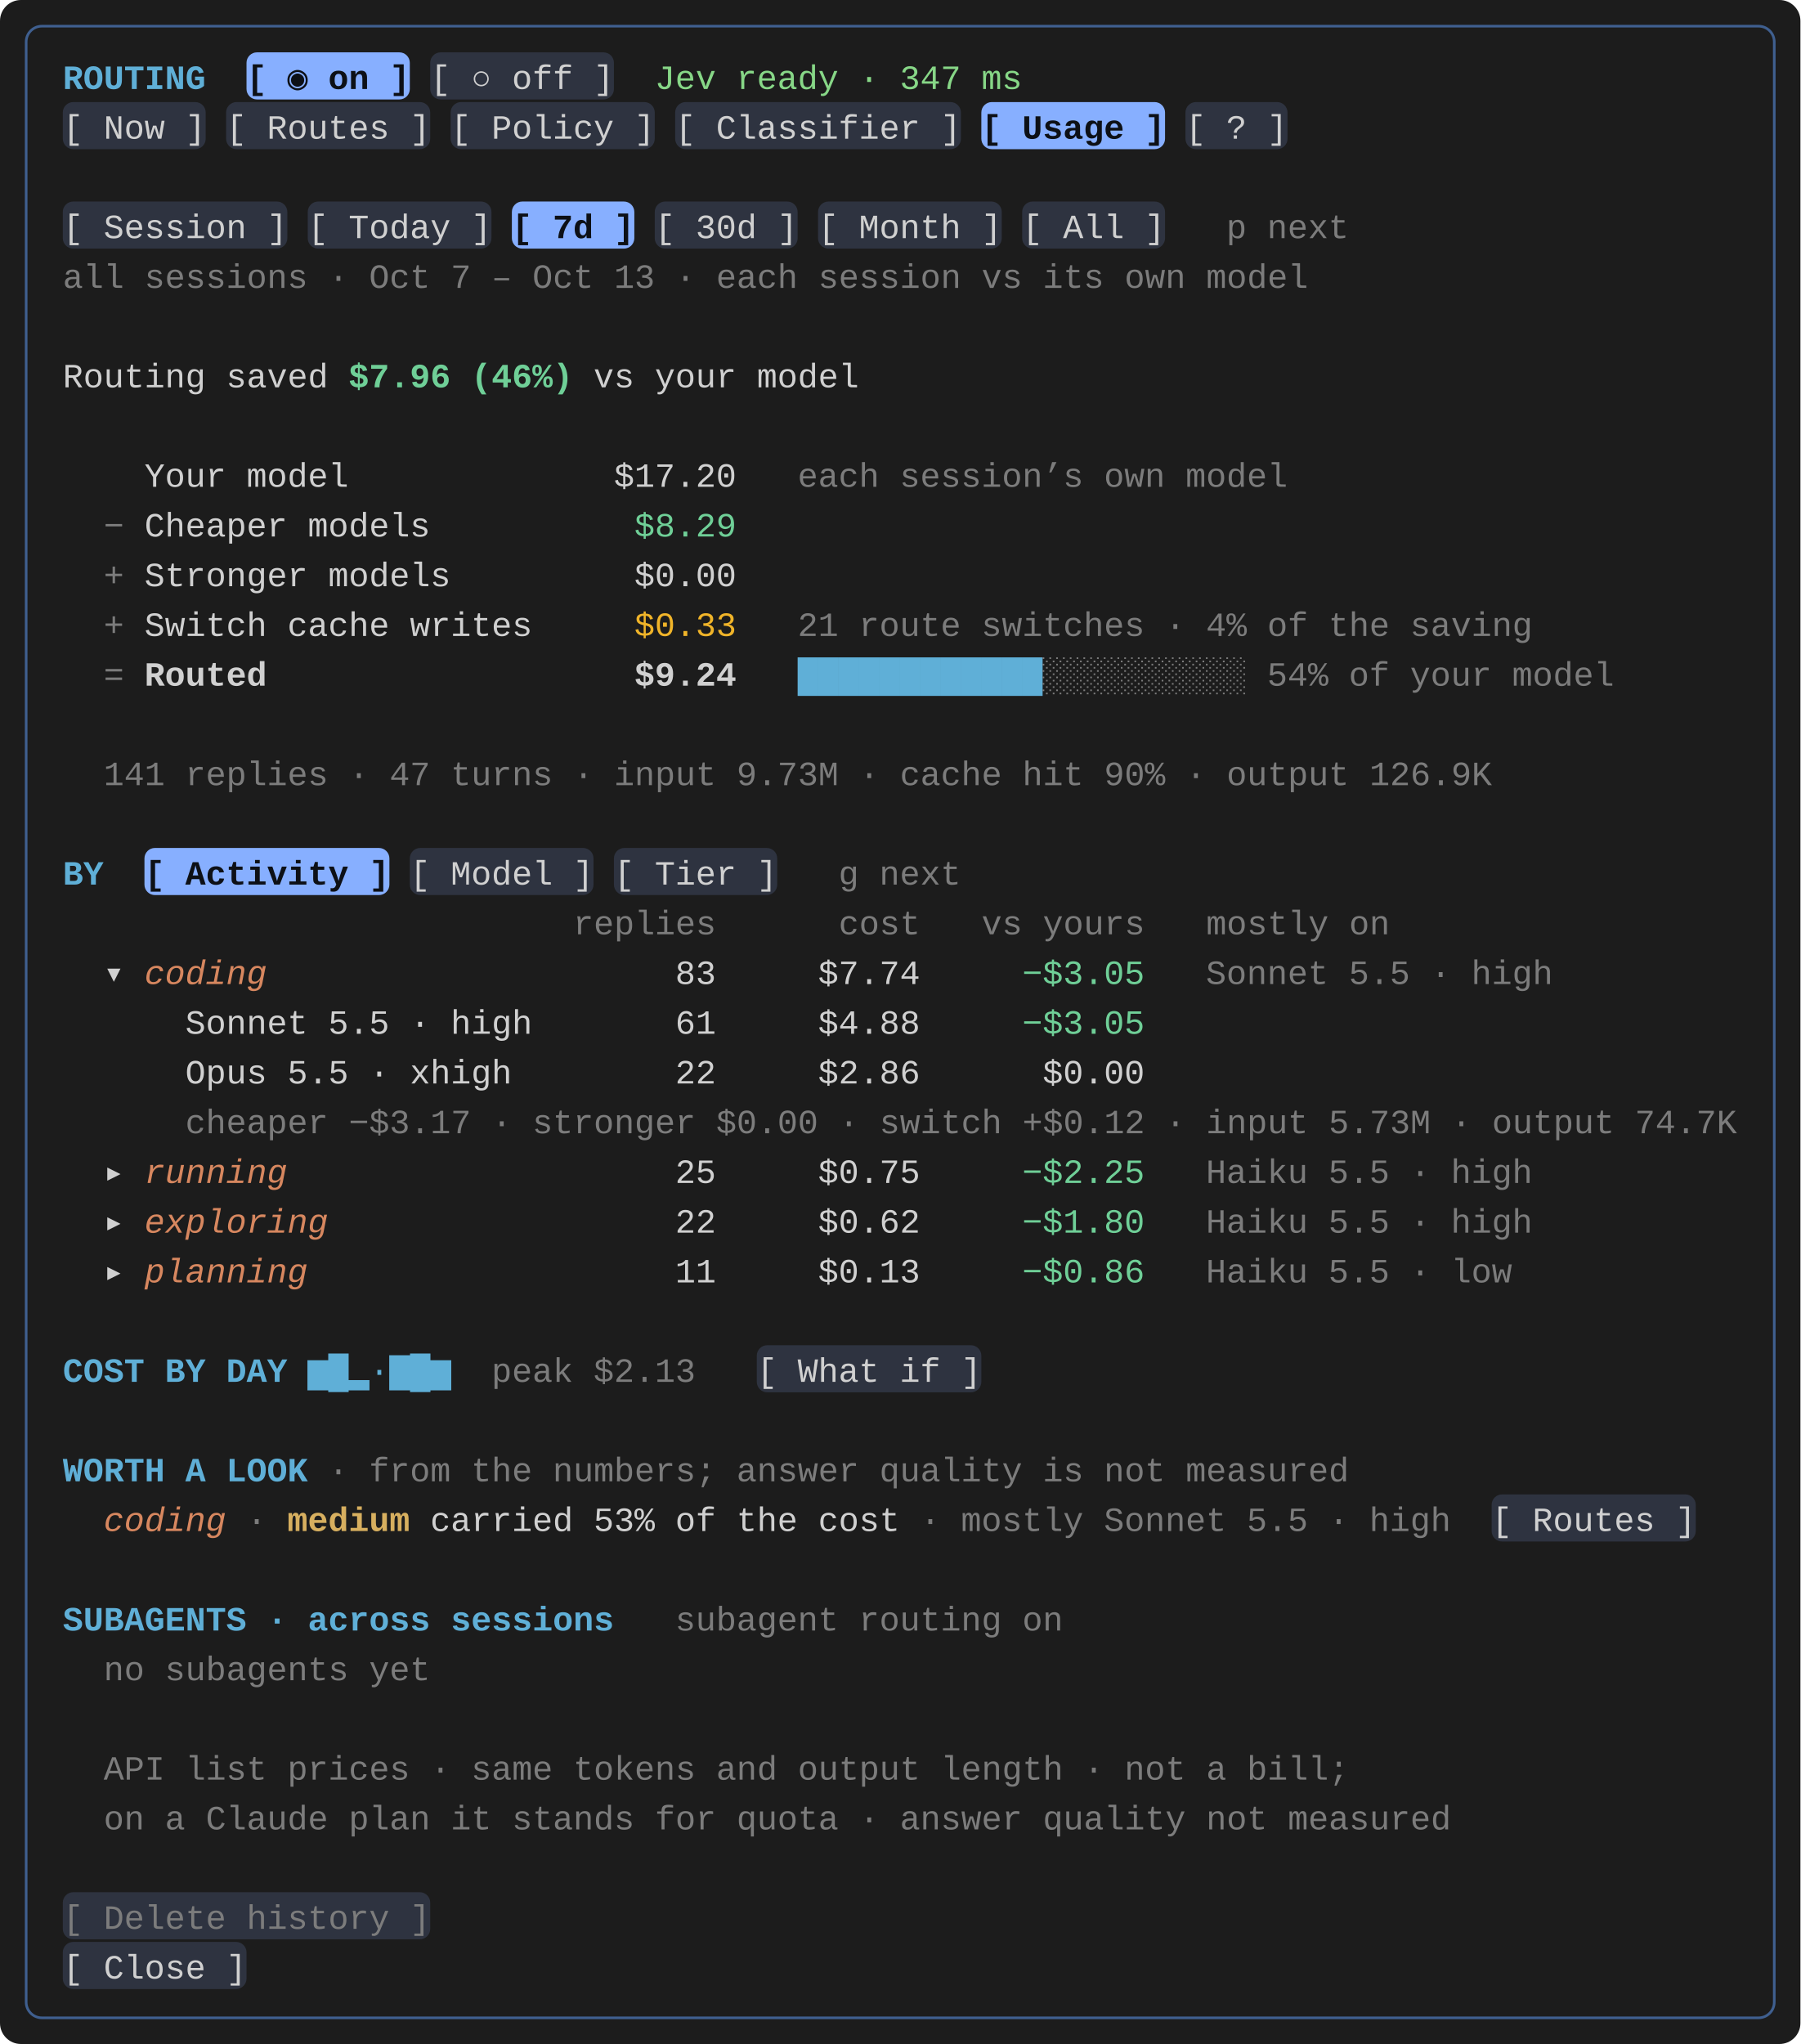
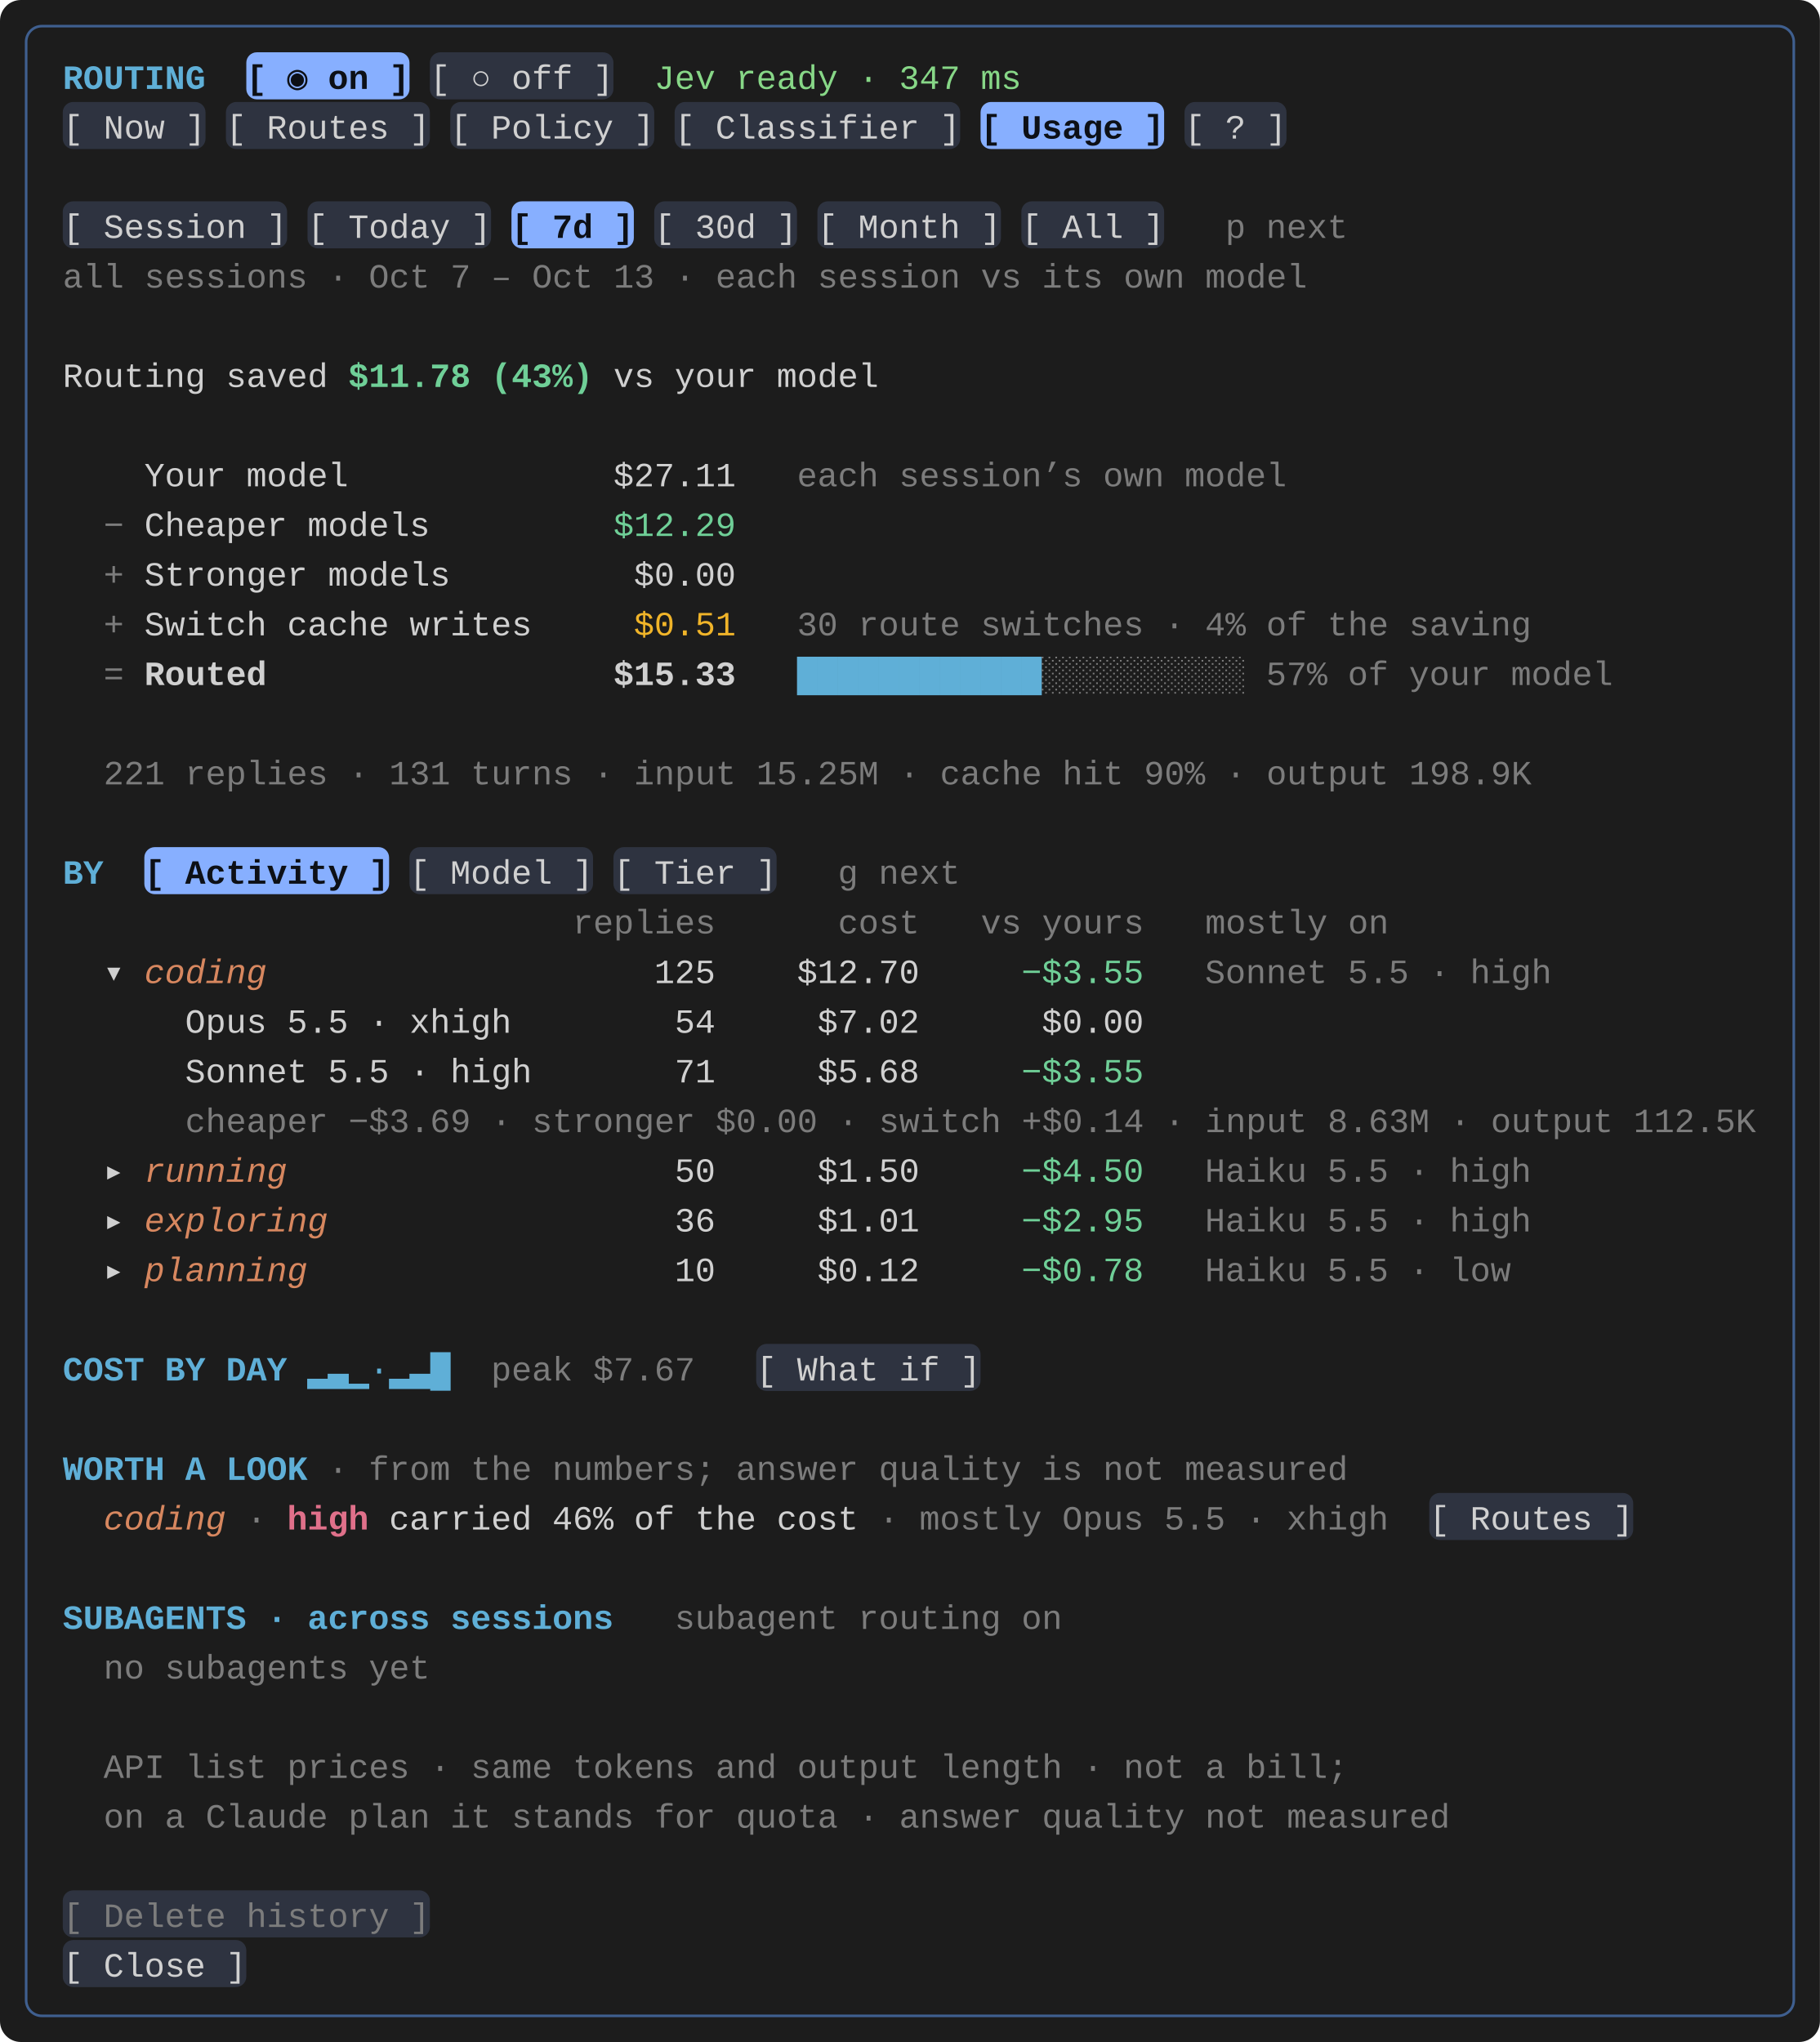
- <svg xmlns="http://www.w3.org/2000/svg" viewBox="0 0 688 781" role="img" aria-labelledby="title desc">
+ <svg xmlns="http://www.w3.org/2000/svg" viewBox="0 0 696 781" role="img" aria-labelledby="title desc">
  <style>
    text { font-family: ui-monospace, SFMono-Regular, Menlo, Consolas, 'Liberation Mono', monospace; font-size: 13px; }
    .cap { font-family: system-ui, -apple-system, 'Segoe UI', sans-serif; font-size: 12px; fill: #9a988f; }
  </style>
-   <rect width="688" height="781" rx="8" fill="#1c1c1c" />
-   <rect x="10" y="10" width="668" height="761" rx="6" fill="none" stroke="#3f5f8f" />
+   <rect width="696" height="781" rx="8" fill="#1c1c1c" />
+   <rect x="10" y="10" width="676" height="761" rx="6" fill="none" stroke="#3f5f8f" />
  <text x="24.0" y="34" fill="#5fafd7" font-weight="700" xml:space="preserve">ROUTING</text>
  <rect x="94.2" y="20" width="62.4" height="18" rx="4" fill="#87afff" />
  <text x="94.2" y="34" fill="#0d1016" font-weight="700" xml:space="preserve">[ ◉ on ]</text>
  <rect x="164.4" y="20" width="70.2" height="18" rx="4" fill="#2e3340" />
  <text x="164.4" y="34" fill="#d0d0d0" xml:space="preserve">[ ○ off ]</text>
  <text x="250.2" y="34" fill="#87d787" xml:space="preserve">Jev ready · 347 ms</text>
  <rect x="24.0" y="39" width="54.6" height="18" rx="4" fill="#2e3340" />
  <text x="24.0" y="53" fill="#d0d0d0" xml:space="preserve">[ Now ]</text>
  <rect x="86.4" y="39" width="78.0" height="18" rx="4" fill="#2e3340" />
  <text x="86.4" y="53" fill="#d0d0d0" xml:space="preserve">[ Routes ]</text>
  <rect x="172.2" y="39" width="78.0" height="18" rx="4" fill="#2e3340" />
  <text x="172.2" y="53" fill="#d0d0d0" xml:space="preserve">[ Policy ]</text>
  <rect x="258.0" y="39" width="109.2" height="18" rx="4" fill="#2e3340" />
  <text x="258.0" y="53" fill="#d0d0d0" xml:space="preserve">[ Classifier ]</text>
  <rect x="375.0" y="39" width="70.2" height="18" rx="4" fill="#87afff" />
  <text x="375.0" y="53" fill="#0d1016" font-weight="700" xml:space="preserve">[ Usage ]</text>
  <rect x="453.0" y="39" width="39.0" height="18" rx="4" fill="#2e3340" />
  <text x="453.0" y="53" fill="#d0d0d0" xml:space="preserve">[ ? ]</text>
  <rect x="24.0" y="77" width="85.8" height="18" rx="4" fill="#2e3340" />
  <text x="24.0" y="91" fill="#d0d0d0" xml:space="preserve">[ Session ]</text>
  <rect x="117.6" y="77" width="70.2" height="18" rx="4" fill="#2e3340" />
  <text x="117.6" y="91" fill="#d0d0d0" xml:space="preserve">[ Today ]</text>
  <rect x="195.6" y="77" width="46.8" height="18" rx="4" fill="#87afff" />
  <text x="195.6" y="91" fill="#0d1016" font-weight="700" xml:space="preserve">[ 7d ]</text>
  <rect x="250.2" y="77" width="54.6" height="18" rx="4" fill="#2e3340" />
  <text x="250.2" y="91" fill="#d0d0d0" xml:space="preserve">[ 30d ]</text>
  <rect x="312.6" y="77" width="70.2" height="18" rx="4" fill="#2e3340" />
  <text x="312.6" y="91" fill="#d0d0d0" xml:space="preserve">[ Month ]</text>
  <rect x="390.6" y="77" width="54.6" height="18" rx="4" fill="#2e3340" />
  <text x="390.6" y="91" fill="#d0d0d0" xml:space="preserve">[ All ]</text>
  <text x="453.0" y="91" fill="#7c7c7c" xml:space="preserve">  p next</text>
  <text x="24.0" y="110" fill="#7c7c7c" xml:space="preserve">all sessions · Oct 7 – Oct 13 · each session vs its own model</text>
  <text x="24.0" y="148" fill="#d0d0d0" xml:space="preserve">Routing saved </text>
-   <text x="133.2" y="148" fill="#6fcf97" font-weight="700" xml:space="preserve">$7.96 (46%)</text>
-   <text x="219.0" y="148" fill="#d0d0d0" xml:space="preserve"> vs your model</text>
+   <text x="133.2" y="148" fill="#6fcf97" font-weight="700" xml:space="preserve">$11.78 (43%)</text>
+   <text x="226.8" y="148" fill="#d0d0d0" xml:space="preserve"> vs your model</text>
  <text x="55.2" y="186" fill="#d0d0d0" xml:space="preserve">Your model</text>
-   <text x="211.2" y="186" fill="#d0d0d0" xml:space="preserve">   $17.20</text>
+   <text x="211.2" y="186" fill="#d0d0d0" xml:space="preserve">   $27.11</text>
  <text x="304.8" y="186" fill="#7c7c7c" xml:space="preserve">each session’s own model</text>
  <text x="24.0" y="205" fill="#7c7c7c" xml:space="preserve">  − </text>
  <text x="55.2" y="205" fill="#d0d0d0" xml:space="preserve">Cheaper models</text>
-   <text x="211.2" y="205" fill="#6fcf97" xml:space="preserve">    $8.29</text>
+   <text x="211.2" y="205" fill="#6fcf97" xml:space="preserve">   $12.29</text>
  <text x="24.0" y="224" fill="#7c7c7c" xml:space="preserve">  + </text>
  <text x="55.2" y="224" fill="#d0d0d0" xml:space="preserve">Stronger models</text>
  <text x="211.2" y="224" fill="#d0d0d0" xml:space="preserve">    $0.00</text>
  <text x="24.0" y="243" fill="#7c7c7c" xml:space="preserve">  + </text>
  <text x="55.2" y="243" fill="#d0d0d0" xml:space="preserve">Switch cache writes</text>
-   <text x="211.2" y="243" fill="#f0b429" xml:space="preserve">    $0.33</text>
-   <text x="304.8" y="243" fill="#7c7c7c" xml:space="preserve">21 route switches · 4% of the saving</text>
+   <text x="211.2" y="243" fill="#f0b429" xml:space="preserve">    $0.51</text>
+   <text x="304.8" y="243" fill="#7c7c7c" xml:space="preserve">30 route switches · 4% of the saving</text>
  <text x="24.0" y="262" fill="#7c7c7c" xml:space="preserve">  = </text>
  <text x="55.2" y="262" fill="#d0d0d0" font-weight="700" xml:space="preserve">Routed</text>
-   <text x="211.2" y="262" fill="#d0d0d0" font-weight="700" xml:space="preserve">    $9.24</text>
+   <text x="211.2" y="262" fill="#d0d0d0" font-weight="700" xml:space="preserve">   $15.33</text>
  <text x="304.8" y="262" fill="#5fafd7" xml:space="preserve">████████████</text>
  <text x="398.4" y="262" fill="#7c7c7c" xml:space="preserve">░░░░░░░░░░</text>
-   <text x="476.4" y="262" fill="#7c7c7c" xml:space="preserve"> 54% of your model</text>
-   <text x="24.0" y="300" fill="#7c7c7c" xml:space="preserve">  141 replies · 47 turns · input 9.73M · cache hit 90% · output 126.9K</text>
+   <text x="476.4" y="262" fill="#7c7c7c" xml:space="preserve"> 57% of your model</text>
+   <text x="24.0" y="300" fill="#7c7c7c" xml:space="preserve">  221 replies · 131 turns · input 15.25M · cache hit 90% · output 198.9K</text>
  <text x="24.0" y="338" fill="#5fafd7" font-weight="700" xml:space="preserve">BY  </text>
  <rect x="55.2" y="324" width="93.6" height="18" rx="4" fill="#87afff" />
  <text x="55.2" y="338" fill="#0d1016" font-weight="700" xml:space="preserve">[ Activity ]</text>
  <rect x="156.6" y="324" width="70.2" height="18" rx="4" fill="#2e3340" />
  <text x="156.6" y="338" fill="#d0d0d0" xml:space="preserve">[ Model ]</text>
  <rect x="234.6" y="324" width="62.4" height="18" rx="4" fill="#2e3340" />
  <text x="234.6" y="338" fill="#d0d0d0" xml:space="preserve">[ Tier ]</text>
  <text x="304.8" y="338" fill="#7c7c7c" xml:space="preserve">  g next</text>
  <text x="24.0" y="357" fill="#7c7c7c" xml:space="preserve">                         replies      cost   vs yours   mostly on</text>
  <text x="39.6" y="376" fill="#d0d0d0" xml:space="preserve">▾</text>
  <text x="55.2" y="376" fill="#d7875f" font-style="italic" xml:space="preserve">coding</text>
-   <text x="211.2" y="376" fill="#d0d0d0" xml:space="preserve">      83     $7.74</text>
-   <text x="351.6" y="376" fill="#6fcf97" xml:space="preserve">     −$3.05</text>
+   <text x="211.2" y="376" fill="#d0d0d0" xml:space="preserve">     125    $12.70</text>
+   <text x="351.6" y="376" fill="#6fcf97" xml:space="preserve">     −$3.55</text>
  <text x="437.4" y="376" fill="#7c7c7c" xml:space="preserve">   Sonnet 5.5 · high</text>
-   <text x="70.8" y="395" fill="#d0d0d0" xml:space="preserve">Sonnet 5.5 · high</text>
-   <text x="211.2" y="395" fill="#d0d0d0" xml:space="preserve">      61     $4.88</text>
-   <text x="351.6" y="395" fill="#6fcf97" xml:space="preserve">     −$3.05</text>
-   <text x="70.8" y="414" fill="#d0d0d0" xml:space="preserve">Opus 5.5 · xhigh</text>
-   <text x="211.2" y="414" fill="#d0d0d0" xml:space="preserve">      22     $2.86</text>
-   <text x="351.6" y="414" fill="#d0d0d0" xml:space="preserve">      $0.00</text>
-   <text x="24.0" y="433" fill="#7c7c7c" xml:space="preserve">      cheaper −$3.17 · stronger $0.00 · switch +$0.12 · input 5.73M · output 74.7K</text>
+   <text x="70.8" y="395" fill="#d0d0d0" xml:space="preserve">Opus 5.5 · xhigh</text>
+   <text x="211.2" y="395" fill="#d0d0d0" xml:space="preserve">      54     $7.02</text>
+   <text x="351.6" y="395" fill="#d0d0d0" xml:space="preserve">      $0.00</text>
+   <text x="70.8" y="414" fill="#d0d0d0" xml:space="preserve">Sonnet 5.5 · high</text>
+   <text x="211.2" y="414" fill="#d0d0d0" xml:space="preserve">      71     $5.68</text>
+   <text x="351.6" y="414" fill="#6fcf97" xml:space="preserve">     −$3.55</text>
+   <text x="24.0" y="433" fill="#7c7c7c" xml:space="preserve">      cheaper −$3.69 · stronger $0.00 · switch +$0.14 · input 8.63M · output 112.5K</text>
  <text x="39.6" y="452" fill="#d0d0d0" xml:space="preserve">▸</text>
  <text x="55.2" y="452" fill="#d7875f" font-style="italic" xml:space="preserve">running</text>
-   <text x="211.2" y="452" fill="#d0d0d0" xml:space="preserve">      25     $0.75</text>
-   <text x="351.6" y="452" fill="#6fcf97" xml:space="preserve">     −$2.25</text>
+   <text x="211.2" y="452" fill="#d0d0d0" xml:space="preserve">      50     $1.50</text>
+   <text x="351.6" y="452" fill="#6fcf97" xml:space="preserve">     −$4.50</text>
  <text x="437.4" y="452" fill="#7c7c7c" xml:space="preserve">   Haiku 5.5 · high</text>
  <text x="39.6" y="471" fill="#d0d0d0" xml:space="preserve">▸</text>
  <text x="55.2" y="471" fill="#d7875f" font-style="italic" xml:space="preserve">exploring</text>
-   <text x="211.2" y="471" fill="#d0d0d0" xml:space="preserve">      22     $0.62</text>
-   <text x="351.6" y="471" fill="#6fcf97" xml:space="preserve">     −$1.80</text>
+   <text x="211.2" y="471" fill="#d0d0d0" xml:space="preserve">      36     $1.01</text>
+   <text x="351.6" y="471" fill="#6fcf97" xml:space="preserve">     −$2.95</text>
  <text x="437.4" y="471" fill="#7c7c7c" xml:space="preserve">   Haiku 5.5 · high</text>
  <text x="39.6" y="490" fill="#d0d0d0" xml:space="preserve">▸</text>
  <text x="55.2" y="490" fill="#d7875f" font-style="italic" xml:space="preserve">planning</text>
-   <text x="211.2" y="490" fill="#d0d0d0" xml:space="preserve">      11     $0.13</text>
-   <text x="351.6" y="490" fill="#6fcf97" xml:space="preserve">     −$0.86</text>
+   <text x="211.2" y="490" fill="#d0d0d0" xml:space="preserve">      10     $0.12</text>
+   <text x="351.6" y="490" fill="#6fcf97" xml:space="preserve">     −$0.78</text>
  <text x="437.4" y="490" fill="#7c7c7c" xml:space="preserve">   Haiku 5.5 · low</text>
  <text x="24.0" y="528" fill="#5fafd7" font-weight="700" xml:space="preserve">COST BY DAY </text>
-   <text x="117.6" y="528" fill="#5fafd7" xml:space="preserve">▆█▂·▇█▆</text>
-   <text x="172.2" y="528" fill="#7c7c7c" xml:space="preserve">  peak $2.13   </text>
+   <text x="117.6" y="528" fill="#5fafd7" xml:space="preserve">▂▃▁·▂▃█</text>
+   <text x="172.2" y="528" fill="#7c7c7c" xml:space="preserve">  peak $7.67   </text>
  <rect x="289.2" y="514" width="85.8" height="18" rx="4" fill="#2e3340" />
  <text x="289.2" y="528" fill="#d0d0d0" xml:space="preserve">[ What if ]</text>
  <text x="24.0" y="566" fill="#5fafd7" font-weight="700" xml:space="preserve">WORTH A LOOK</text>
  <text x="117.6" y="566" fill="#7c7c7c" xml:space="preserve"> · from the numbers; answer quality is not measured</text>
  <text x="39.6" y="585" fill="#d7875f" font-style="italic" xml:space="preserve">coding</text>
  <text x="86.4" y="585" fill="#7c7c7c" xml:space="preserve"> · </text>
-   <text x="109.8" y="585" fill="#d7af5f" font-weight="700" xml:space="preserve">medium</text>
-   <text x="156.6" y="585" fill="#d0d0d0" xml:space="preserve"> carried 53% of the cost</text>
-   <text x="343.8" y="585" fill="#7c7c7c" xml:space="preserve"> · mostly Sonnet 5.5 · high</text>
-   <rect x="570.0" y="571" width="78.0" height="18" rx="4" fill="#2e3340" />
-   <text x="570.0" y="585" fill="#d0d0d0" xml:space="preserve">[ Routes ]</text>
+   <text x="109.8" y="585" fill="#e0708a" font-weight="700" xml:space="preserve">high</text>
+   <text x="141.0" y="585" fill="#d0d0d0" xml:space="preserve"> carried 46% of the cost</text>
+   <text x="328.2" y="585" fill="#7c7c7c" xml:space="preserve"> · mostly Opus 5.5 · xhigh</text>
+   <rect x="546.6" y="571" width="78.0" height="18" rx="4" fill="#2e3340" />
+   <text x="546.6" y="585" fill="#d0d0d0" xml:space="preserve">[ Routes ]</text>
  <text x="24.0" y="623" fill="#5fafd7" font-weight="700" xml:space="preserve">SUBAGENTS · across sessions</text>
  <text x="234.6" y="623" fill="#7c7c7c" xml:space="preserve">   subagent routing on</text>
  <text x="24.0" y="642" fill="#7c7c7c" xml:space="preserve">  no subagents yet</text>
  <text x="24.0" y="680" fill="#7c7c7c" xml:space="preserve">  API list prices · same tokens and output length · not a bill;</text>
  <text x="24.0" y="699" fill="#7c7c7c" xml:space="preserve">  on a Claude plan it stands for quota · answer quality not measured</text>
  <rect x="24.0" y="723" width="140.4" height="18" rx="4" fill="#2e3340" />
  <text x="24.0" y="737" fill="#7c7c7c" xml:space="preserve">[ Delete history ]</text>
  <rect x="24.0" y="742" width="70.2" height="18" rx="4" fill="#2e3340" />
  <text x="24.0" y="756" fill="#d0d0d0" xml:space="preserve">[ Close ]</text>
</svg>
